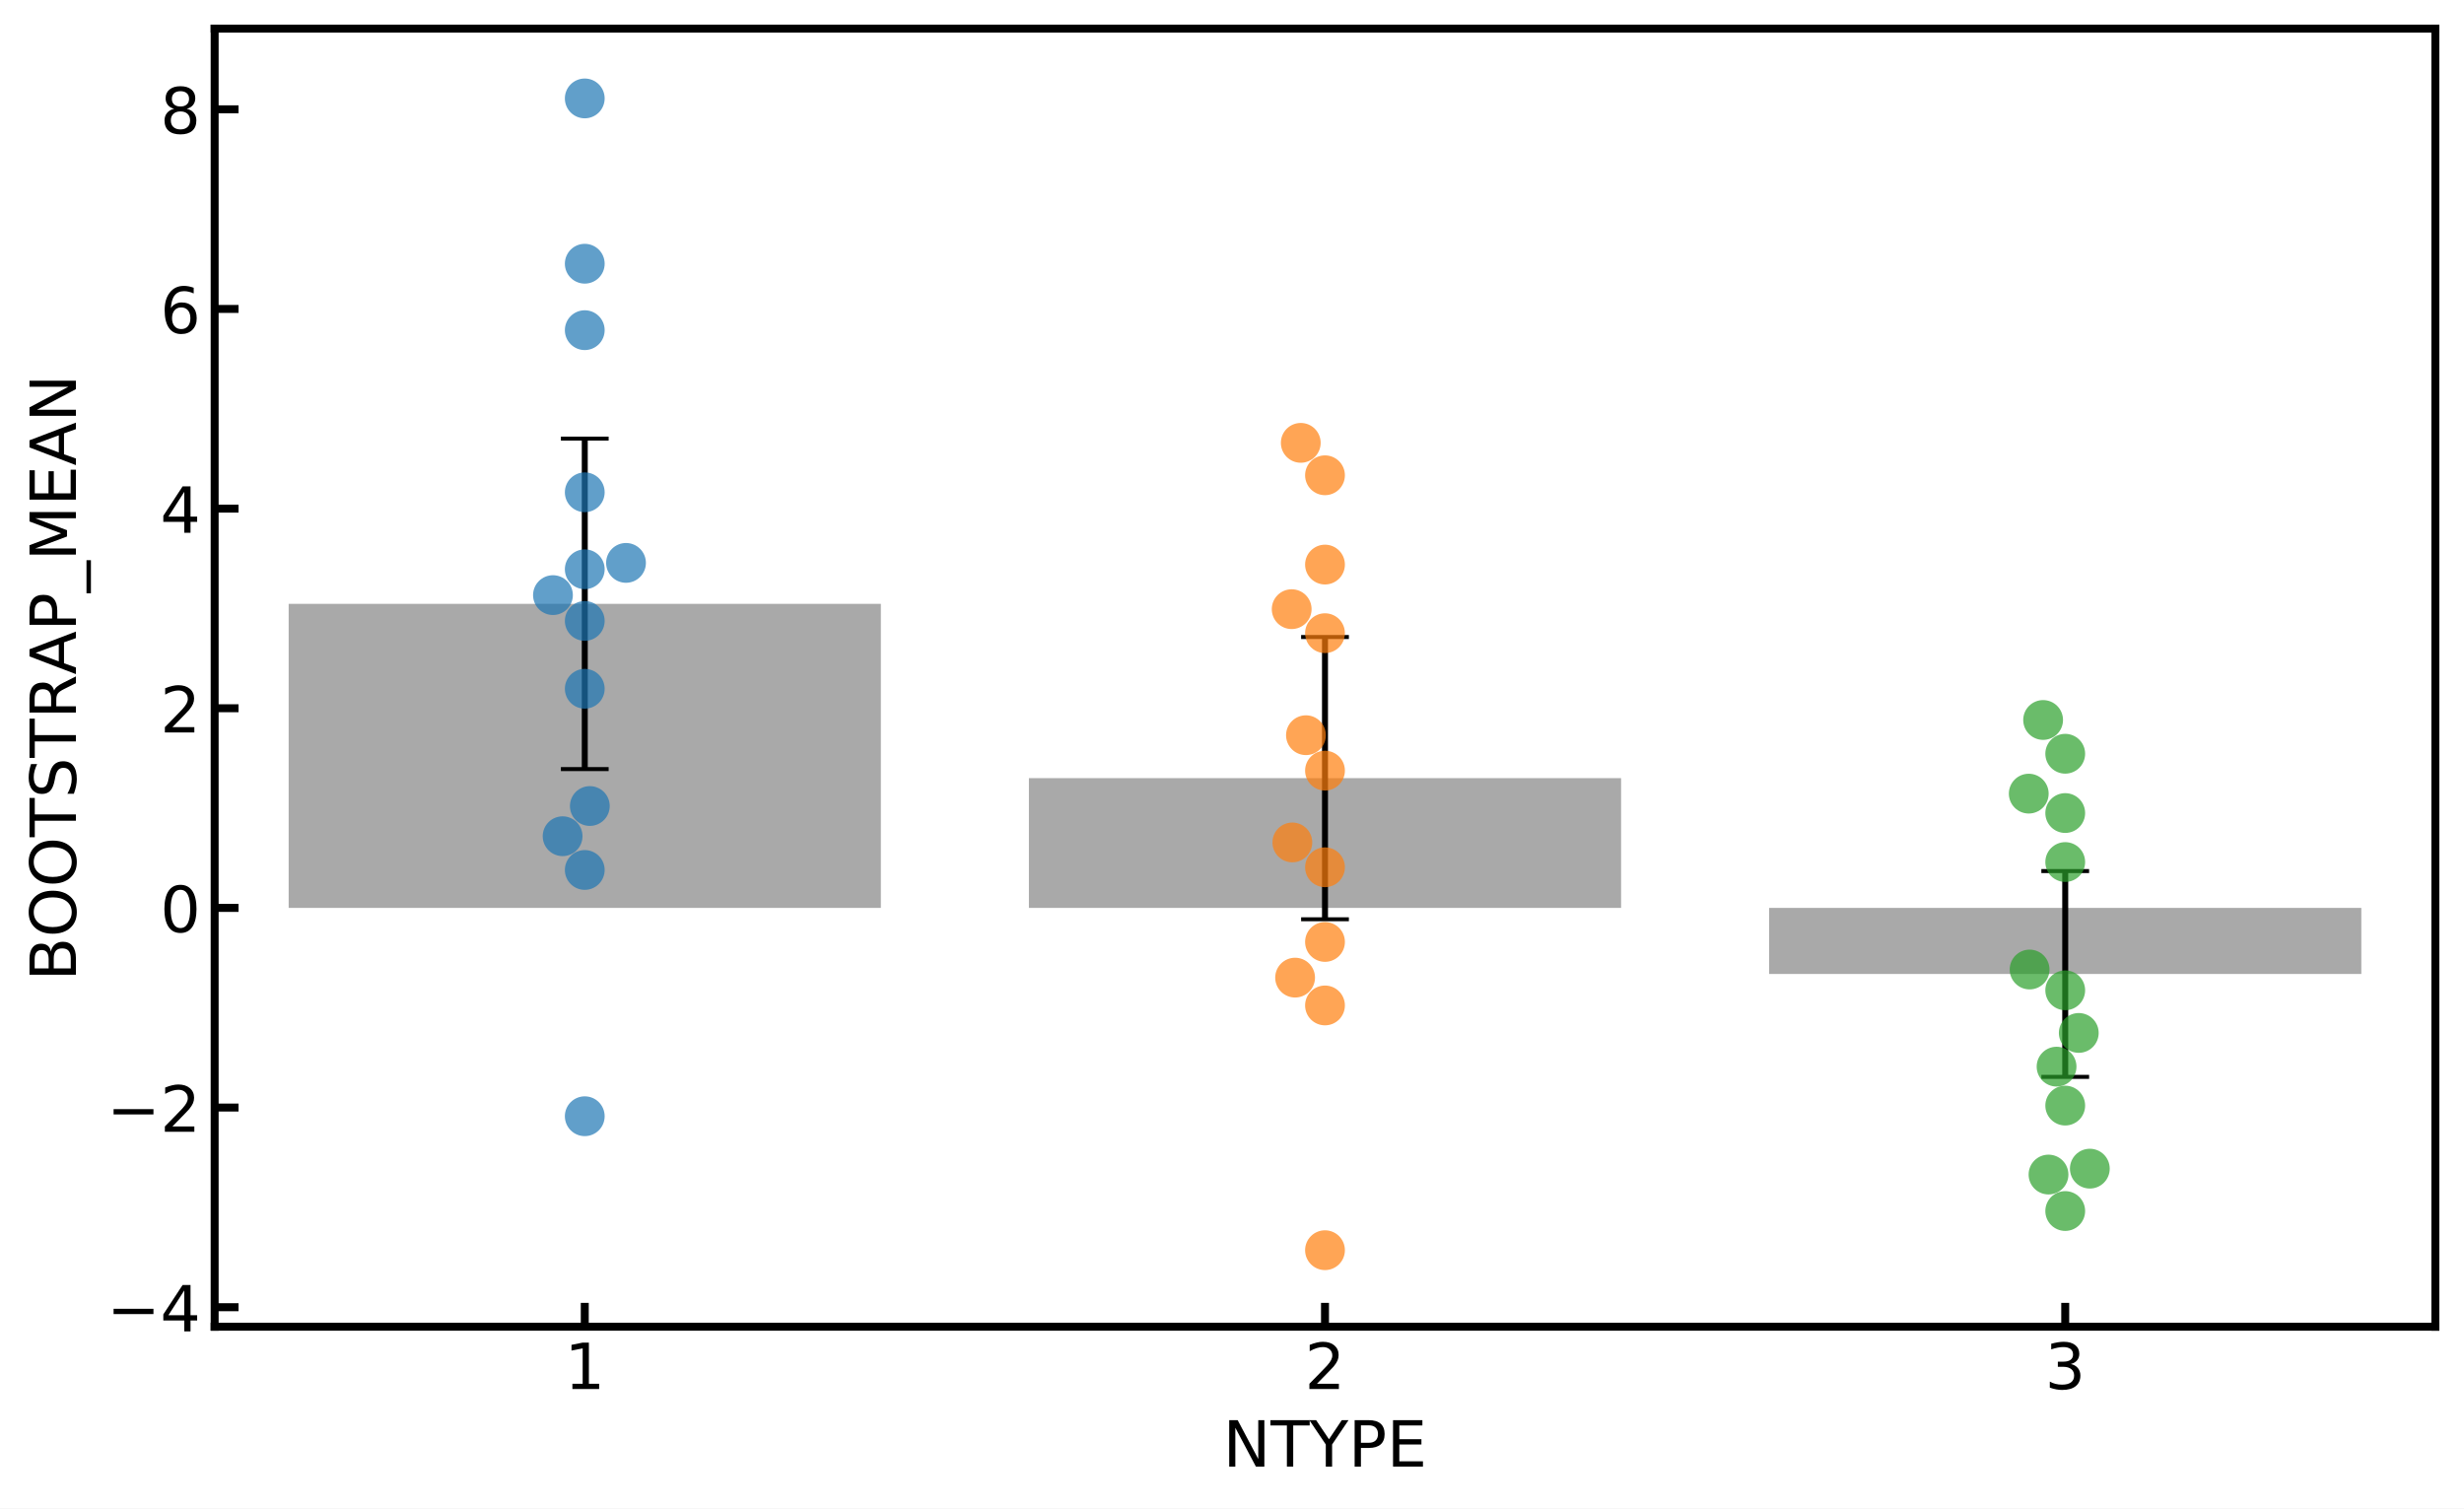
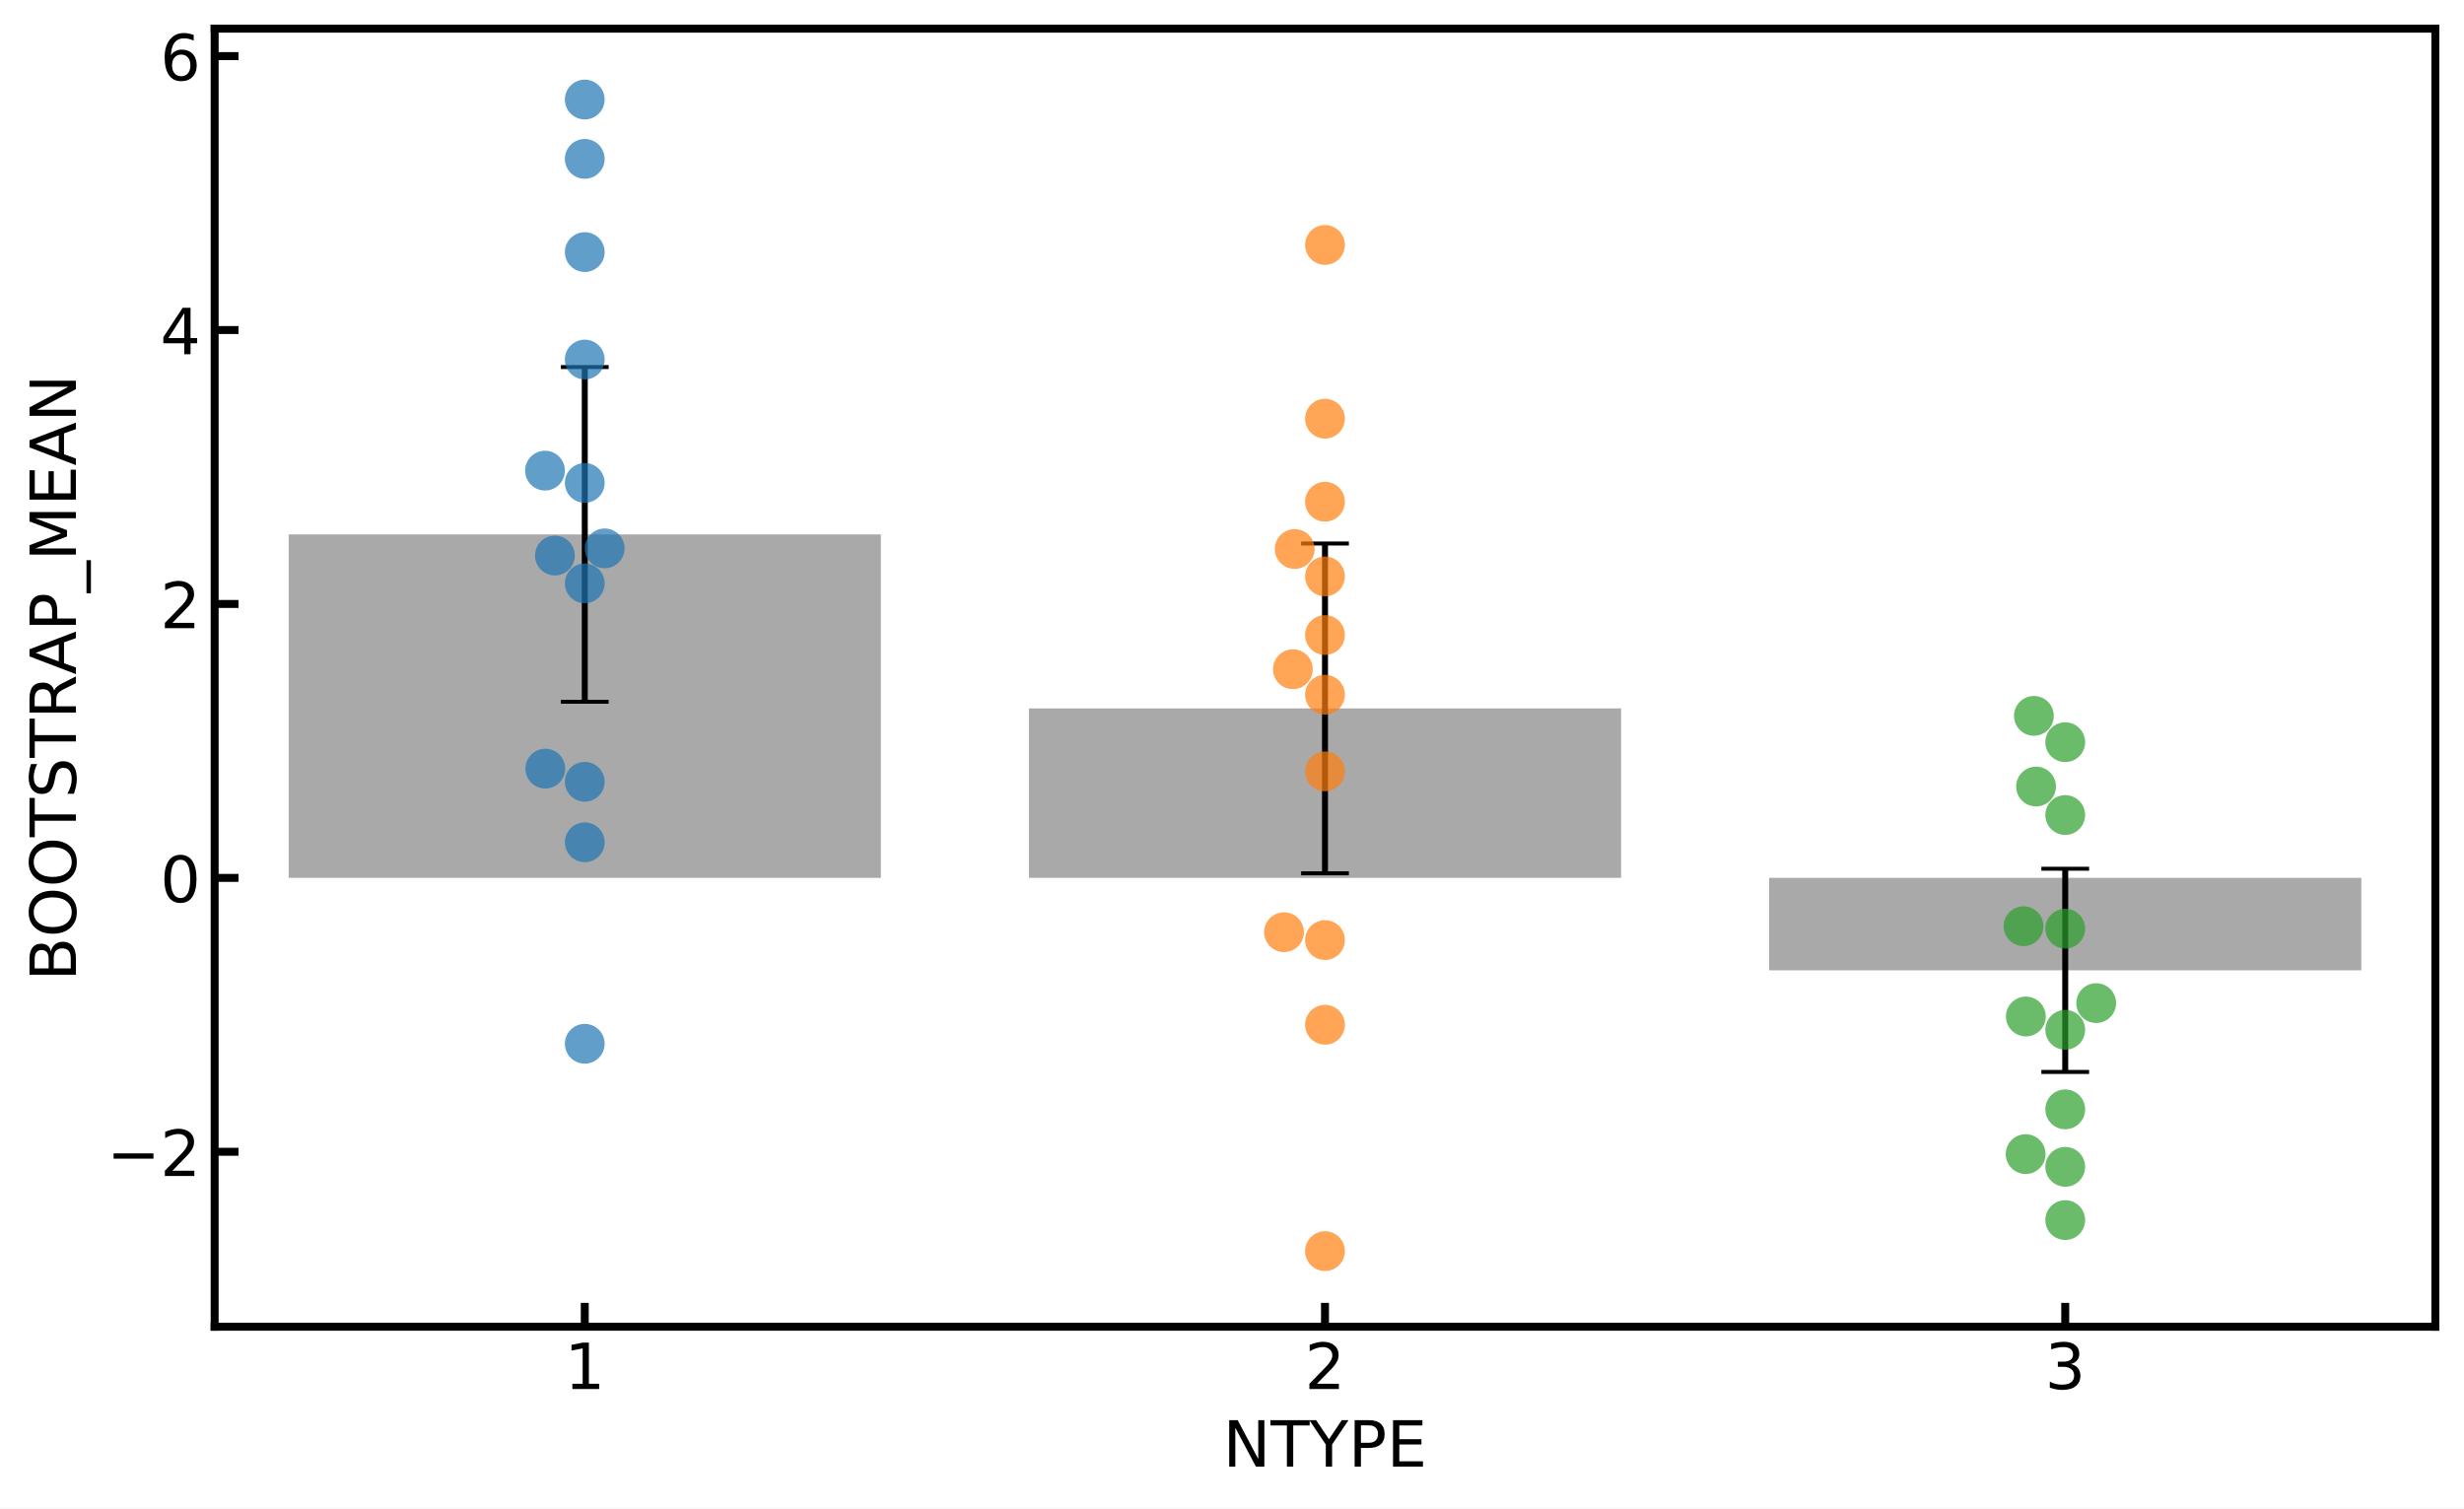
<svg xmlns="http://www.w3.org/2000/svg" xmlns:xlink="http://www.w3.org/1999/xlink" height="379.03pt" version="1.1" viewBox="0 0 619.135 379.03" width="619.135pt">
  <defs>
    <style type="text/css">
*{stroke-linecap:butt;stroke-linejoin:round;}
  </style>
  </defs>
  <g id="figure_1">
    <g id="patch_1">
      <path d="M 0 379.03  L 619.135 379.03  L 619.135 0  L 0 0  z " style="fill:#ffffff;" />
    </g>
    <g id="axes_1">
      <g id="patch_2">
        <path d="M 53.935 333.36  L 611.935 333.36  L 611.935 7.2  L 53.935 7.2  z " style="fill:#ffffff;" />
      </g>
      <g id="patch_3">
-         <path clip-path="url(#p60f2bfa978)" d="M 72.535 228.123  L 221.335 228.123  L 221.335 151.725  L 72.535 151.725  z " style="fill:#a9a9a9;" />
+         <path clip-path="url(#p470d7bf992)" d="M 72.535 220.579  L 221.335 220.579  L 221.335 134.28  L 72.535 134.28  z " style="fill:#a9a9a9;" />
      </g>
      <g id="patch_4">
-         <path clip-path="url(#p60f2bfa978)" d="M 258.535 228.123  L 407.335 228.123  L 407.335 195.519  L 258.535 195.519  z " style="fill:#a9a9a9;" />
+         <path clip-path="url(#p470d7bf992)" d="M 258.535 220.579  L 407.335 220.579  L 407.335 177.997  L 258.535 177.997  z " style="fill:#a9a9a9;" />
      </g>
      <g id="patch_5">
-         <path clip-path="url(#p60f2bfa978)" d="M 444.535 228.123  L 593.335 228.123  L 593.335 244.726  L 444.535 244.726  z " style="fill:#a9a9a9;" />
+         <path clip-path="url(#p470d7bf992)" d="M 444.535 220.579  L 593.335 220.579  L 593.335 243.809  L 444.535 243.809  z " style="fill:#a9a9a9;" />
      </g>
      <g id="matplotlib.axis_1">
        <g id="xtick_1">
          <g id="line2d_1">
            <defs>
-               <path d="M 0 0  L 0 -6  " id="ma9c232ce2f" style="stroke:#000000;stroke-width:2;" />
-             </defs>
-             <g>
-               <use style="stroke:#000000;stroke-width:2;" x="146.935" xlink:href="#ma9c232ce2f" y="333.36" />
+               <path d="M 0 0  L 0 -6  " id="m9a22f05660" style="stroke:#000000;stroke-width:2;" />
+             </defs>
+             <g>
+               <use style="stroke:#000000;stroke-width:2;" x="146.935" xlink:href="#m9a22f05660" y="333.36" />
            </g>
          </g>
          <g id="text_1">
            <defs>
              <path d="M 12.406 8.297  L 28.516 8.297  L 28.516 63.922  L 10.984 60.406  L 10.984 69.391  L 28.422 72.906  L 38.281 72.906  L 38.281 8.297  L 54.391 8.297  L 54.391 0  L 12.406 0  z " id="DejaVuSans-49" />
            </defs>
            <g transform="translate(141.845 349.0175)scale(0.16 -0.16)">
              <use xlink:href="#DejaVuSans-49" />
            </g>
          </g>
        </g>
        <g id="xtick_2">
          <g id="line2d_2">
            <g>
-               <use style="stroke:#000000;stroke-width:2;" x="332.935" xlink:href="#ma9c232ce2f" y="333.36" />
+               <use style="stroke:#000000;stroke-width:2;" x="332.935" xlink:href="#m9a22f05660" y="333.36" />
            </g>
          </g>
          <g id="text_2">
            <defs>
              <path d="M 19.188 8.297  L 53.609 8.297  L 53.609 0  L 7.328 0  L 7.328 8.297  Q 12.938 14.109 22.625 23.891  Q 32.328 33.688 34.812 36.531  Q 39.547 41.844 41.422 45.531  Q 43.312 49.219 43.312 52.781  Q 43.312 58.594 39.234 62.25  Q 35.156 65.922 28.609 65.922  Q 23.969 65.922 18.812 64.312  Q 13.672 62.703 7.812 59.422  L 7.812 69.391  Q 13.766 71.781 18.938 73  Q 24.125 74.219 28.422 74.219  Q 39.75 74.219 46.484 68.547  Q 53.219 62.891 53.219 53.422  Q 53.219 48.922 51.531 44.891  Q 49.859 40.875 45.406 35.406  Q 44.188 33.984 37.641 27.219  Q 31.109 20.453 19.188 8.297  z " id="DejaVuSans-50" />
            </defs>
            <g transform="translate(327.845 349.0175)scale(0.16 -0.16)">
              <use xlink:href="#DejaVuSans-50" />
            </g>
          </g>
        </g>
        <g id="xtick_3">
          <g id="line2d_3">
            <g>
-               <use style="stroke:#000000;stroke-width:2;" x="518.935" xlink:href="#ma9c232ce2f" y="333.36" />
+               <use style="stroke:#000000;stroke-width:2;" x="518.935" xlink:href="#m9a22f05660" y="333.36" />
            </g>
          </g>
          <g id="text_3">
            <defs>
              <path d="M 40.578 39.312  Q 47.656 37.797 51.625 33  Q 55.609 28.219 55.609 21.188  Q 55.609 10.406 48.188 4.484  Q 40.766 -1.422 27.094 -1.422  Q 22.516 -1.422 17.656 -0.516  Q 12.797 0.391 7.625 2.203  L 7.625 11.719  Q 11.719 9.328 16.594 8.109  Q 21.484 6.891 26.812 6.891  Q 36.078 6.891 40.938 10.547  Q 45.797 14.203 45.797 21.188  Q 45.797 27.641 41.281 31.266  Q 36.766 34.906 28.719 34.906  L 20.219 34.906  L 20.219 43.016  L 29.109 43.016  Q 36.375 43.016 40.234 45.922  Q 44.094 48.828 44.094 54.297  Q 44.094 59.906 40.109 62.906  Q 36.141 65.922 28.719 65.922  Q 24.656 65.922 20.016 65.031  Q 15.375 64.156 9.812 62.312  L 9.812 71.094  Q 15.438 72.656 20.344 73.438  Q 25.25 74.219 29.594 74.219  Q 40.828 74.219 47.359 69.109  Q 53.906 64.016 53.906 55.328  Q 53.906 49.266 50.438 45.094  Q 46.969 40.922 40.578 39.312  z " id="DejaVuSans-51" />
            </defs>
            <g transform="translate(513.845 349.0175)scale(0.16 -0.16)">
              <use xlink:href="#DejaVuSans-51" />
            </g>
          </g>
        </g>
        <g id="text_4">
          <defs>
            <path d="M 9.812 72.906  L 23.094 72.906  L 55.422 11.922  L 55.422 72.906  L 64.984 72.906  L 64.984 0  L 51.703 0  L 19.391 60.984  L 19.391 0  L 9.812 0  z " id="DejaVuSans-78" />
            <path d="M -0.297 72.906  L 61.375 72.906  L 61.375 64.594  L 35.5 64.594  L 35.5 0  L 25.594 0  L 25.594 64.594  L -0.297 64.594  z " id="DejaVuSans-84" />
            <path d="M -0.203 72.906  L 10.406 72.906  L 30.609 42.922  L 50.688 72.906  L 61.281 72.906  L 35.5 34.719  L 35.5 0  L 25.594 0  L 25.594 34.719  z " id="DejaVuSans-89" />
            <path d="M 19.672 64.797  L 19.672 37.406  L 32.078 37.406  Q 38.969 37.406 42.719 40.969  Q 46.484 44.531 46.484 51.125  Q 46.484 57.672 42.719 61.234  Q 38.969 64.797 32.078 64.797  z M 9.812 72.906  L 32.078 72.906  Q 44.344 72.906 50.609 67.359  Q 56.891 61.812 56.891 51.125  Q 56.891 40.328 50.609 34.812  Q 44.344 29.297 32.078 29.297  L 19.672 29.297  L 19.672 0  L 9.812 0  z " id="DejaVuSans-80" />
            <path d="M 9.812 72.906  L 55.906 72.906  L 55.906 64.594  L 19.672 64.594  L 19.672 43.016  L 54.391 43.016  L 54.391 34.719  L 19.672 34.719  L 19.672 8.297  L 56.781 8.297  L 56.781 0  L 9.812 0  z " id="DejaVuSans-69" />
          </defs>
          <g transform="translate(307.2987 368.5025)scale(0.16 -0.16)">
            <use xlink:href="#DejaVuSans-78" />
            <use x="74.805" xlink:href="#DejaVuSans-84" />
            <use x="135.889" xlink:href="#DejaVuSans-89" />
            <use x="196.973" xlink:href="#DejaVuSans-80" />
            <use x="257.275" xlink:href="#DejaVuSans-69" />
          </g>
        </g>
      </g>
      <g id="matplotlib.axis_2">
        <g id="ytick_1">
          <g id="line2d_4">
            <defs>
-               <path d="M 0 0  L 6 0  " id="m483d9483ab" style="stroke:#000000;stroke-width:2;" />
-             </defs>
-             <g>
-               <use style="stroke:#000000;stroke-width:2;" x="53.935" xlink:href="#m483d9483ab" y="328.454" />
+               <path d="M 0 0  L 6 0  " id="m13ac4e806c" style="stroke:#000000;stroke-width:2;" />
+             </defs>
+             <g>
+               <use style="stroke:#000000;stroke-width:2;" x="53.935" xlink:href="#m13ac4e806c" y="289.405" />
            </g>
          </g>
          <g id="text_5">
            <defs>
              <path d="M 10.594 35.5  L 73.188 35.5  L 73.188 27.203  L 10.594 27.203  z " id="DejaVuSans-8722" />
-               <path d="M 37.797 64.312  L 12.891 25.391  L 37.797 25.391  z M 35.203 72.906  L 47.609 72.906  L 47.609 25.391  L 58.016 25.391  L 58.016 17.188  L 47.609 17.188  L 47.609 0  L 37.797 0  L 37.797 17.188  L 4.891 17.188  L 4.891 26.703  z " id="DejaVuSans-52" />
-             </defs>
-             <g transform="translate(26.8475 334.533)scale(0.16 -0.16)">
+             </defs>
+             <g transform="translate(26.8475 295.4839)scale(0.16 -0.16)">
              <use xlink:href="#DejaVuSans-8722" />
-               <use x="83.789" xlink:href="#DejaVuSans-52" />
+               <use x="83.789" xlink:href="#DejaVuSans-50" />
            </g>
          </g>
        </g>
        <g id="ytick_2">
          <g id="line2d_5">
            <g>
-               <use style="stroke:#000000;stroke-width:2;" x="53.935" xlink:href="#m483d9483ab" y="278.289" />
+               <use style="stroke:#000000;stroke-width:2;" x="53.935" xlink:href="#m13ac4e806c" y="220.579" />
            </g>
          </g>
          <g id="text_6">
-             <g transform="translate(26.8475 284.3675)scale(0.16 -0.16)">
-               <use xlink:href="#DejaVuSans-8722" />
-               <use x="83.789" xlink:href="#DejaVuSans-50" />
+             <defs>
+               <path d="M 31.781 66.406  Q 24.172 66.406 20.328 58.906  Q 16.5 51.422 16.5 36.375  Q 16.5 21.391 20.328 13.891  Q 24.172 6.391 31.781 6.391  Q 39.453 6.391 43.281 13.891  Q 47.125 21.391 47.125 36.375  Q 47.125 51.422 43.281 58.906  Q 39.453 66.406 31.781 66.406  z M 31.781 74.219  Q 44.047 74.219 50.516 64.516  Q 56.984 54.828 56.984 36.375  Q 56.984 17.969 50.516 8.266  Q 44.047 -1.422 31.781 -1.422  Q 19.531 -1.422 13.062 8.266  Q 6.594 17.969 6.594 36.375  Q 6.594 54.828 13.062 64.516  Q 19.531 74.219 31.781 74.219  z " id="DejaVuSans-48" />
+             </defs>
+             <g transform="translate(40.255 226.6575)scale(0.16 -0.16)">
+               <use xlink:href="#DejaVuSans-48" />
            </g>
          </g>
        </g>
        <g id="ytick_3">
          <g id="line2d_6">
            <g>
-               <use style="stroke:#000000;stroke-width:2;" x="53.935" xlink:href="#m483d9483ab" y="228.123" />
+               <use style="stroke:#000000;stroke-width:2;" x="53.935" xlink:href="#m13ac4e806c" y="151.752" />
            </g>
          </g>
          <g id="text_7">
-             <defs>
-               <path d="M 31.781 66.406  Q 24.172 66.406 20.328 58.906  Q 16.5 51.422 16.5 36.375  Q 16.5 21.391 20.328 13.891  Q 24.172 6.391 31.781 6.391  Q 39.453 6.391 43.281 13.891  Q 47.125 21.391 47.125 36.375  Q 47.125 51.422 43.281 58.906  Q 39.453 66.406 31.781 66.406  z M 31.781 74.219  Q 44.047 74.219 50.516 64.516  Q 56.984 54.828 56.984 36.375  Q 56.984 17.969 50.516 8.266  Q 44.047 -1.422 31.781 -1.422  Q 19.531 -1.422 13.062 8.266  Q 6.594 17.969 6.594 36.375  Q 6.594 54.828 13.062 64.516  Q 19.531 74.219 31.781 74.219  z " id="DejaVuSans-48" />
-             </defs>
-             <g transform="translate(40.255 234.2021)scale(0.16 -0.16)">
-               <use xlink:href="#DejaVuSans-48" />
+             <g transform="translate(40.255 157.831)scale(0.16 -0.16)">
+               <use xlink:href="#DejaVuSans-50" />
            </g>
          </g>
        </g>
        <g id="ytick_4">
          <g id="line2d_7">
            <g>
-               <use style="stroke:#000000;stroke-width:2;" x="53.935" xlink:href="#m483d9483ab" y="177.958" />
+               <use style="stroke:#000000;stroke-width:2;" x="53.935" xlink:href="#m13ac4e806c" y="82.926" />
            </g>
          </g>
          <g id="text_8">
-             <g transform="translate(40.255 184.0367)scale(0.16 -0.16)">
-               <use xlink:href="#DejaVuSans-50" />
+             <defs>
+               <path d="M 37.797 64.312  L 12.891 25.391  L 37.797 25.391  z M 35.203 72.906  L 47.609 72.906  L 47.609 25.391  L 58.016 25.391  L 58.016 17.188  L 47.609 17.188  L 47.609 0  L 37.797 0  L 37.797 17.188  L 4.891 17.188  L 4.891 26.703  z " id="DejaVuSans-52" />
+             </defs>
+             <g transform="translate(40.255 89.00459)scale(0.16 -0.16)">
+               <use xlink:href="#DejaVuSans-52" />
            </g>
          </g>
        </g>
        <g id="ytick_5">
          <g id="line2d_8">
            <g>
-               <use style="stroke:#000000;stroke-width:2;" x="53.935" xlink:href="#m483d9483ab" y="127.793" />
+               <use style="stroke:#000000;stroke-width:2;" x="53.935" xlink:href="#m13ac4e806c" y="14.099" />
            </g>
          </g>
          <g id="text_9">
-             <g transform="translate(40.255 133.8713)scale(0.16 -0.16)">
-               <use xlink:href="#DejaVuSans-52" />
-             </g>
-           </g>
-         </g>
-         <g id="ytick_6">
-           <g id="line2d_9">
-             <g>
-               <use style="stroke:#000000;stroke-width:2;" x="53.935" xlink:href="#m483d9483ab" y="77.627" />
-             </g>
-           </g>
-           <g id="text_10">
            <defs>
              <path d="M 33.016 40.375  Q 26.375 40.375 22.484 35.828  Q 18.609 31.297 18.609 23.391  Q 18.609 15.531 22.484 10.953  Q 26.375 6.391 33.016 6.391  Q 39.656 6.391 43.531 10.953  Q 47.406 15.531 47.406 23.391  Q 47.406 31.297 43.531 35.828  Q 39.656 40.375 33.016 40.375  z M 52.594 71.297  L 52.594 62.312  Q 48.875 64.062 45.094 64.984  Q 41.312 65.922 37.594 65.922  Q 27.828 65.922 22.672 59.328  Q 17.531 52.734 16.797 39.406  Q 19.672 43.656 24.016 45.922  Q 28.375 48.188 33.594 48.188  Q 44.578 48.188 50.953 41.516  Q 57.328 34.859 57.328 23.391  Q 57.328 12.156 50.688 5.359  Q 44.047 -1.422 33.016 -1.422  Q 20.359 -1.422 13.672 8.266  Q 6.984 17.969 6.984 36.375  Q 6.984 53.656 15.188 63.938  Q 23.391 74.219 37.203 74.219  Q 40.922 74.219 44.703 73.484  Q 48.484 72.75 52.594 71.297  z " id="DejaVuSans-54" />
            </defs>
-             <g transform="translate(40.255 83.70582)scale(0.16 -0.16)">
+             <g transform="translate(40.255 20.17815)scale(0.16 -0.16)">
              <use xlink:href="#DejaVuSans-54" />
            </g>
          </g>
        </g>
-         <g id="ytick_7">
-           <g id="line2d_10">
-             <g>
-               <use style="stroke:#000000;stroke-width:2;" x="53.935" xlink:href="#m483d9483ab" y="27.462" />
-             </g>
-           </g>
-           <g id="text_11">
-             <defs>
-               <path d="M 31.781 34.625  Q 24.75 34.625 20.719 30.859  Q 16.703 27.094 16.703 20.516  Q 16.703 13.922 20.719 10.156  Q 24.75 6.391 31.781 6.391  Q 38.812 6.391 42.859 10.172  Q 46.922 13.969 46.922 20.516  Q 46.922 27.094 42.891 30.859  Q 38.875 34.625 31.781 34.625  z M 21.922 38.812  Q 15.578 40.375 12.031 44.719  Q 8.5 49.078 8.5 55.328  Q 8.5 64.062 14.719 69.141  Q 20.953 74.219 31.781 74.219  Q 42.672 74.219 48.875 69.141  Q 55.078 64.062 55.078 55.328  Q 55.078 49.078 51.531 44.719  Q 48 40.375 41.703 38.812  Q 48.828 37.156 52.797 32.312  Q 56.781 27.484 56.781 20.516  Q 56.781 9.906 50.312 4.234  Q 43.844 -1.422 31.781 -1.422  Q 19.734 -1.422 13.25 4.234  Q 6.781 9.906 6.781 20.516  Q 6.781 27.484 10.781 32.312  Q 14.797 37.156 21.922 38.812  z M 18.312 54.391  Q 18.312 48.734 21.844 45.562  Q 25.391 42.391 31.781 42.391  Q 38.141 42.391 41.719 45.562  Q 45.312 48.734 45.312 54.391  Q 45.312 60.062 41.719 63.234  Q 38.141 66.406 31.781 66.406  Q 25.391 66.406 21.844 63.234  Q 18.312 60.062 18.312 54.391  z " id="DejaVuSans-56" />
-             </defs>
-             <g transform="translate(40.255 33.54039)scale(0.16 -0.16)">
-               <use xlink:href="#DejaVuSans-56" />
-             </g>
-           </g>
-         </g>
-         <g id="text_12">
+         <g id="text_10">
          <defs>
            <path d="M 19.672 34.812  L 19.672 8.109  L 35.5 8.109  Q 43.453 8.109 47.281 11.406  Q 51.125 14.703 51.125 21.484  Q 51.125 28.328 47.281 31.562  Q 43.453 34.812 35.5 34.812  z M 19.672 64.797  L 19.672 42.828  L 34.281 42.828  Q 41.5 42.828 45.031 45.531  Q 48.578 48.25 48.578 53.812  Q 48.578 59.328 45.031 62.062  Q 41.5 64.797 34.281 64.797  z M 9.812 72.906  L 35.016 72.906  Q 46.297 72.906 52.391 68.219  Q 58.5 63.531 58.5 54.891  Q 58.5 48.188 55.375 44.234  Q 52.25 40.281 46.188 39.312  Q 53.469 37.75 57.5 32.781  Q 61.531 27.828 61.531 20.406  Q 61.531 10.641 54.891 5.312  Q 48.25 0 35.984 0  L 9.812 0  z " id="DejaVuSans-66" />
            <path d="M 39.406 66.219  Q 28.656 66.219 22.328 58.203  Q 16.016 50.203 16.016 36.375  Q 16.016 22.609 22.328 14.594  Q 28.656 6.594 39.406 6.594  Q 50.141 6.594 56.422 14.594  Q 62.703 22.609 62.703 36.375  Q 62.703 50.203 56.422 58.203  Q 50.141 66.219 39.406 66.219  z M 39.406 74.219  Q 54.734 74.219 63.906 63.938  Q 73.094 53.656 73.094 36.375  Q 73.094 19.141 63.906 8.859  Q 54.734 -1.422 39.406 -1.422  Q 24.031 -1.422 14.812 8.828  Q 5.609 19.094 5.609 36.375  Q 5.609 53.656 14.812 63.938  Q 24.031 74.219 39.406 74.219  z " id="DejaVuSans-79" />
            <path d="M 53.516 70.516  L 53.516 60.891  Q 47.906 63.578 42.922 64.891  Q 37.938 66.219 33.297 66.219  Q 25.25 66.219 20.875 63.094  Q 16.5 59.969 16.5 54.203  Q 16.5 49.359 19.406 46.891  Q 22.312 44.438 30.422 42.922  L 36.375 41.703  Q 47.406 39.594 52.656 34.297  Q 57.906 29 57.906 20.125  Q 57.906 9.516 50.797 4.047  Q 43.703 -1.422 29.984 -1.422  Q 24.812 -1.422 18.969 -0.25  Q 13.141 0.922 6.891 3.219  L 6.891 13.375  Q 12.891 10.016 18.656 8.297  Q 24.422 6.594 29.984 6.594  Q 38.422 6.594 43.016 9.906  Q 47.609 13.234 47.609 19.391  Q 47.609 24.75 44.312 27.781  Q 41.016 30.812 33.5 32.328  L 27.484 33.5  Q 16.453 35.688 11.516 40.375  Q 6.594 45.062 6.594 53.422  Q 6.594 63.094 13.406 68.656  Q 20.219 74.219 32.172 74.219  Q 37.312 74.219 42.625 73.281  Q 47.953 72.359 53.516 70.516  z " id="DejaVuSans-83" />
            <path d="M 44.391 34.188  Q 47.562 33.109 50.562 29.594  Q 53.562 26.078 56.594 19.922  L 66.609 0  L 56 0  L 46.688 18.703  Q 43.062 26.031 39.672 28.422  Q 36.281 30.812 30.422 30.812  L 19.672 30.812  L 19.672 0  L 9.812 0  L 9.812 72.906  L 32.078 72.906  Q 44.578 72.906 50.734 67.672  Q 56.891 62.453 56.891 51.906  Q 56.891 45.016 53.688 40.469  Q 50.484 35.938 44.391 34.188  z M 19.672 64.797  L 19.672 38.922  L 32.078 38.922  Q 39.203 38.922 42.844 42.219  Q 46.484 45.516 46.484 51.906  Q 46.484 58.297 42.844 61.547  Q 39.203 64.797 32.078 64.797  z " id="DejaVuSans-82" />
            <path d="M 34.188 63.188  L 20.797 26.906  L 47.609 26.906  z M 28.609 72.906  L 39.797 72.906  L 67.578 0  L 57.328 0  L 50.688 18.703  L 17.828 18.703  L 11.188 0  L 0.781 0  z " id="DejaVuSans-65" />
            <path d="M 50.984 -16.609  L 50.984 -23.578  L -0.984 -23.578  L -0.984 -16.609  z " id="DejaVuSans-95" />
            <path d="M 9.812 72.906  L 24.516 72.906  L 43.109 23.297  L 61.812 72.906  L 76.516 72.906  L 76.516 0  L 66.891 0  L 66.891 64.016  L 48.094 14.016  L 38.188 14.016  L 19.391 64.016  L 19.391 0  L 9.812 0  z " id="DejaVuSans-77" />
          </defs>
          <g transform="translate(19.075 246.4787)rotate(-90)scale(0.16 -0.16)">
            <use xlink:href="#DejaVuSans-66" />
            <use x="68.588" xlink:href="#DejaVuSans-79" />
            <use x="147.299" xlink:href="#DejaVuSans-79" />
            <use x="226.01" xlink:href="#DejaVuSans-84" />
            <use x="287.094" xlink:href="#DejaVuSans-83" />
            <use x="350.57" xlink:href="#DejaVuSans-84" />
            <use x="411.654" xlink:href="#DejaVuSans-82" />
            <use x="481.074" xlink:href="#DejaVuSans-65" />
            <use x="549.482" xlink:href="#DejaVuSans-80" />
            <use x="609.785" xlink:href="#DejaVuSans-95" />
            <use x="659.785" xlink:href="#DejaVuSans-77" />
            <use x="746.064" xlink:href="#DejaVuSans-69" />
            <use x="809.248" xlink:href="#DejaVuSans-65" />
            <use x="877.656" xlink:href="#DejaVuSans-78" />
          </g>
        </g>
      </g>
      <g id="LineCollection_1">
-         <path clip-path="url(#p60f2bfa978)" d="M 146.935 193.242  L 146.935 110.208  " style="fill:none;stroke:#000000;stroke-width:1.5;" />
-         <path clip-path="url(#p60f2bfa978)" d="M 332.935 230.977  L 332.935 160.061  " style="fill:none;stroke:#000000;stroke-width:1.5;" />
-         <path clip-path="url(#p60f2bfa978)" d="M 518.935 270.581  L 518.935 218.87  " style="fill:none;stroke:#000000;stroke-width:1.5;" />
-       </g>
-       <g id="line2d_11">
+         <path clip-path="url(#p470d7bf992)" d="M 146.935 176.332  L 146.935 92.227  " style="fill:none;stroke:#000000;stroke-width:1.5;" />
+         <path clip-path="url(#p470d7bf992)" d="M 332.935 219.434  L 332.935 136.56  " style="fill:none;stroke:#000000;stroke-width:1.5;" />
+         <path clip-path="url(#p470d7bf992)" d="M 518.935 269.338  L 518.935 218.281  " style="fill:none;stroke:#000000;stroke-width:1.5;" />
+       </g>
+       <g id="line2d_9">
        <defs>
-           <path d="M 6 0  L -6 -0  " id="me7c2aee8f4" style="stroke:#000000;" />
+           <path d="M 6 0  L -6 -0  " id="me82e63419b" style="stroke:#000000;" />
        </defs>
-         <g clip-path="url(#p60f2bfa978)">
-           <use style="stroke:#000000;" x="146.935" xlink:href="#me7c2aee8f4" y="193.242" />
-           <use style="stroke:#000000;" x="332.935" xlink:href="#me7c2aee8f4" y="230.977" />
-           <use style="stroke:#000000;" x="518.935" xlink:href="#me7c2aee8f4" y="270.581" />
-         </g>
-       </g>
-       <g id="line2d_12">
-         <g clip-path="url(#p60f2bfa978)">
-           <use style="stroke:#000000;" x="146.935" xlink:href="#me7c2aee8f4" y="110.208" />
-           <use style="stroke:#000000;" x="332.935" xlink:href="#me7c2aee8f4" y="160.061" />
-           <use style="stroke:#000000;" x="518.935" xlink:href="#me7c2aee8f4" y="218.87" />
+         <g clip-path="url(#p470d7bf992)">
+           <use style="stroke:#000000;" x="146.935" xlink:href="#me82e63419b" y="176.332" />
+           <use style="stroke:#000000;" x="332.935" xlink:href="#me82e63419b" y="219.434" />
+           <use style="stroke:#000000;" x="518.935" xlink:href="#me82e63419b" y="269.338" />
+         </g>
+       </g>
+       <g id="line2d_10">
+         <g clip-path="url(#p470d7bf992)">
+           <use style="stroke:#000000;" x="146.935" xlink:href="#me82e63419b" y="92.227" />
+           <use style="stroke:#000000;" x="332.935" xlink:href="#me82e63419b" y="136.56" />
+           <use style="stroke:#000000;" x="518.935" xlink:href="#me82e63419b" y="218.281" />
        </g>
      </g>
      <g id="patch_6">
        <path d="M 53.935 333.36  L 53.935 7.2  " style="fill:none;stroke:#000000;stroke-linecap:square;stroke-linejoin:miter;stroke-width:2;" />
      </g>
      <g id="patch_7">
        <path d="M 611.935 333.36  L 611.935 7.2  " style="fill:none;stroke:#000000;stroke-linecap:square;stroke-linejoin:miter;stroke-width:2;" />
      </g>
      <g id="patch_8">
        <path d="M 53.935 333.36  L 611.935 333.36  " style="fill:none;stroke:#000000;stroke-linecap:square;stroke-linejoin:miter;stroke-width:2;" />
      </g>
      <g id="patch_9">
        <path d="M 53.935 7.2  L 611.935 7.2  " style="fill:none;stroke:#000000;stroke-linecap:square;stroke-linejoin:miter;stroke-width:2;" />
      </g>
      <g id="PathCollection_1">
        <defs>
-           <path d="M 0 5  C 1.326 5 2.598 4.473 3.536 3.536  C 4.473 2.598 5 1.326 5 0  C 5 -1.326 4.473 -2.598 3.536 -3.536  C 2.598 -4.473 1.326 -5 0 -5  C -1.326 -5 -2.598 -4.473 -3.536 -3.536  C -4.473 -2.598 -5 -1.326 -5 0  C -5 1.326 -4.473 2.598 -3.536 3.536  C -2.598 4.473 -1.326 5 0 5  z " id="C0_0_0423f5c699" />
+           <path d="M 0 5  C 1.326 5 2.598 4.473 3.536 3.536  C 4.473 2.598 5 1.326 5 0  C 5 -1.326 4.473 -2.598 3.536 -3.536  C 2.598 -4.473 1.326 -5 0 -5  C -1.326 -5 -2.598 -4.473 -3.536 -3.536  C -4.473 -2.598 -5 -1.326 -5 0  C -5 1.326 -4.473 2.598 -3.536 3.536  C -2.598 4.473 -1.326 5 0 5  z " id="C0_0_e0e0a47466" />
        </defs>
-         <g clip-path="url(#p60f2bfa978)">
-           <use style="fill:#1f77b4;fill-opacity:0.7;" x="146.935" xlink:href="#C0_0_0423f5c699" y="280.471" />
-         </g>
-         <g clip-path="url(#p60f2bfa978)">
-           <use style="fill:#1f77b4;fill-opacity:0.7;" x="146.935" xlink:href="#C0_0_0423f5c699" y="218.591" />
-         </g>
-         <g clip-path="url(#p60f2bfa978)">
-           <use style="fill:#1f77b4;fill-opacity:0.7;" x="141.368" xlink:href="#C0_0_0423f5c699" y="210.112" />
-         </g>
-         <g clip-path="url(#p60f2bfa978)">
-           <use style="fill:#1f77b4;fill-opacity:0.7;" x="148.208" xlink:href="#C0_0_0423f5c699" y="202.525" />
-         </g>
-         <g clip-path="url(#p60f2bfa978)">
-           <use style="fill:#1f77b4;fill-opacity:0.7;" x="146.935" xlink:href="#C0_0_0423f5c699" y="173.063" />
-         </g>
-         <g clip-path="url(#p60f2bfa978)">
-           <use style="fill:#1f77b4;fill-opacity:0.7;" x="146.935" xlink:href="#C0_0_0423f5c699" y="156.018" />
-         </g>
-         <g clip-path="url(#p60f2bfa978)">
-           <use style="fill:#1f77b4;fill-opacity:0.7;" x="138.944" xlink:href="#C0_0_0423f5c699" y="149.531" />
-         </g>
-         <g clip-path="url(#p60f2bfa978)">
-           <use style="fill:#1f77b4;fill-opacity:0.7;" x="146.935" xlink:href="#C0_0_0423f5c699" y="143.036" />
-         </g>
-         <g clip-path="url(#p60f2bfa978)">
-           <use style="fill:#1f77b4;fill-opacity:0.7;" x="157.299" xlink:href="#C0_0_0423f5c699" y="141.434" />
-         </g>
-         <g clip-path="url(#p60f2bfa978)">
-           <use style="fill:#1f77b4;fill-opacity:0.7;" x="146.935" xlink:href="#C0_0_0423f5c699" y="123.695" />
-         </g>
-         <g clip-path="url(#p60f2bfa978)">
-           <use style="fill:#1f77b4;fill-opacity:0.7;" x="146.935" xlink:href="#C0_0_0423f5c699" y="82.961" />
-         </g>
-         <g clip-path="url(#p60f2bfa978)">
-           <use style="fill:#1f77b4;fill-opacity:0.7;" x="146.935" xlink:href="#C0_0_0423f5c699" y="66.264" />
-         </g>
-         <g clip-path="url(#p60f2bfa978)">
-           <use style="fill:#1f77b4;fill-opacity:0.7;" x="146.935" xlink:href="#C0_0_0423f5c699" y="24.73" />
+         <g clip-path="url(#p470d7bf992)">
+           <use style="fill:#1f77b4;fill-opacity:0.7;" x="146.935" xlink:href="#C0_0_e0e0a47466" y="262.262" />
+         </g>
+         <g clip-path="url(#p470d7bf992)">
+           <use style="fill:#1f77b4;fill-opacity:0.7;" x="146.935" xlink:href="#C0_0_e0e0a47466" y="211.641" />
+         </g>
+         <g clip-path="url(#p470d7bf992)">
+           <use style="fill:#1f77b4;fill-opacity:0.7;" x="146.935" xlink:href="#C0_0_e0e0a47466" y="196.437" />
+         </g>
+         <g clip-path="url(#p470d7bf992)">
+           <use style="fill:#1f77b4;fill-opacity:0.7;" x="137.025" xlink:href="#C0_0_e0e0a47466" y="193.131" />
+         </g>
+         <g clip-path="url(#p470d7bf992)">
+           <use style="fill:#1f77b4;fill-opacity:0.7;" x="146.935" xlink:href="#C0_0_e0e0a47466" y="146.581" />
+         </g>
+         <g clip-path="url(#p470d7bf992)">
+           <use style="fill:#1f77b4;fill-opacity:0.7;" x="139.431" xlink:href="#C0_0_e0e0a47466" y="139.587" />
+         </g>
+         <g clip-path="url(#p470d7bf992)">
+           <use style="fill:#1f77b4;fill-opacity:0.7;" x="151.937" xlink:href="#C0_0_e0e0a47466" y="137.789" />
+         </g>
+         <g clip-path="url(#p470d7bf992)">
+           <use style="fill:#1f77b4;fill-opacity:0.7;" x="146.935" xlink:href="#C0_0_e0e0a47466" y="121.337" />
+         </g>
+         <g clip-path="url(#p470d7bf992)">
+           <use style="fill:#1f77b4;fill-opacity:0.7;" x="136.946" xlink:href="#C0_0_e0e0a47466" y="118.256" />
+         </g>
+         <g clip-path="url(#p470d7bf992)">
+           <use style="fill:#1f77b4;fill-opacity:0.7;" x="146.935" xlink:href="#C0_0_e0e0a47466" y="90.341" />
+         </g>
+         <g clip-path="url(#p470d7bf992)">
+           <use style="fill:#1f77b4;fill-opacity:0.7;" x="146.935" xlink:href="#C0_0_e0e0a47466" y="63.339" />
+         </g>
+         <g clip-path="url(#p470d7bf992)">
+           <use style="fill:#1f77b4;fill-opacity:0.7;" x="146.935" xlink:href="#C0_0_e0e0a47466" y="39.921" />
+         </g>
+         <g clip-path="url(#p470d7bf992)">
+           <use style="fill:#1f77b4;fill-opacity:0.7;" x="146.935" xlink:href="#C0_0_e0e0a47466" y="25.012" />
        </g>
      </g>
      <g id="PathCollection_2">
        <defs>
-           <path d="M 0 5  C 1.326 5 2.598 4.473 3.536 3.536  C 4.473 2.598 5 1.326 5 0  C 5 -1.326 4.473 -2.598 3.536 -3.536  C 2.598 -4.473 1.326 -5 0 -5  C -1.326 -5 -2.598 -4.473 -3.536 -3.536  C -4.473 -2.598 -5 -1.326 -5 0  C -5 1.326 -4.473 2.598 -3.536 3.536  C -2.598 4.473 -1.326 5 0 5  z " id="C1_0_863adafa65" />
+           <path d="M 0 5  C 1.326 5 2.598 4.473 3.536 3.536  C 4.473 2.598 5 1.326 5 0  C 5 -1.326 4.473 -2.598 3.536 -3.536  C 2.598 -4.473 1.326 -5 0 -5  C -1.326 -5 -2.598 -4.473 -3.536 -3.536  C -4.473 -2.598 -5 -1.326 -5 0  C -5 1.326 -4.473 2.598 -3.536 3.536  C -2.598 4.473 -1.326 5 0 5  z " id="C1_0_ab198a1dc7" />
        </defs>
-         <g clip-path="url(#p60f2bfa978)">
-           <use style="fill:#ff7f0e;fill-opacity:0.7;" x="332.935" xlink:href="#C1_0_863adafa65" y="314.131" />
-         </g>
-         <g clip-path="url(#p60f2bfa978)">
-           <use style="fill:#ff7f0e;fill-opacity:0.7;" x="332.935" xlink:href="#C1_0_863adafa65" y="252.631" />
-         </g>
-         <g clip-path="url(#p60f2bfa978)">
-           <use style="fill:#ff7f0e;fill-opacity:0.7;" x="325.424" xlink:href="#C1_0_863adafa65" y="245.643" />
-         </g>
-         <g clip-path="url(#p60f2bfa978)">
-           <use style="fill:#ff7f0e;fill-opacity:0.7;" x="332.935" xlink:href="#C1_0_863adafa65" y="236.675" />
-         </g>
-         <g clip-path="url(#p60f2bfa978)">
-           <use style="fill:#ff7f0e;fill-opacity:0.7;" x="332.935" xlink:href="#C1_0_863adafa65" y="217.915" />
-         </g>
-         <g clip-path="url(#p60f2bfa978)">
-           <use style="fill:#ff7f0e;fill-opacity:0.7;" x="324.731" xlink:href="#C1_0_863adafa65" y="211.674" />
-         </g>
-         <g clip-path="url(#p60f2bfa978)">
-           <use style="fill:#ff7f0e;fill-opacity:0.7;" x="332.935" xlink:href="#C1_0_863adafa65" y="193.633" />
-         </g>
-         <g clip-path="url(#p60f2bfa978)">
-           <use style="fill:#ff7f0e;fill-opacity:0.7;" x="328.149" xlink:href="#C1_0_863adafa65" y="184.732" />
-         </g>
-         <g clip-path="url(#p60f2bfa978)">
-           <use style="fill:#ff7f0e;fill-opacity:0.7;" x="332.935" xlink:href="#C1_0_863adafa65" y="159.098" />
-         </g>
-         <g clip-path="url(#p60f2bfa978)">
-           <use style="fill:#ff7f0e;fill-opacity:0.7;" x="324.564" xlink:href="#C1_0_863adafa65" y="153.062" />
-         </g>
-         <g clip-path="url(#p60f2bfa978)">
-           <use style="fill:#ff7f0e;fill-opacity:0.7;" x="332.935" xlink:href="#C1_0_863adafa65" y="141.859" />
-         </g>
-         <g clip-path="url(#p60f2bfa978)">
-           <use style="fill:#ff7f0e;fill-opacity:0.7;" x="332.935" xlink:href="#C1_0_863adafa65" y="119.422" />
-         </g>
-         <g clip-path="url(#p60f2bfa978)">
-           <use style="fill:#ff7f0e;fill-opacity:0.7;" x="326.848" xlink:href="#C1_0_863adafa65" y="111.274" />
+         <g clip-path="url(#p470d7bf992)">
+           <use style="fill:#ff7f0e;fill-opacity:0.7;" x="332.935" xlink:href="#C1_0_ab198a1dc7" y="314.364" />
+         </g>
+         <g clip-path="url(#p470d7bf992)">
+           <use style="fill:#ff7f0e;fill-opacity:0.7;" x="332.935" xlink:href="#C1_0_ab198a1dc7" y="257.487" />
+         </g>
+         <g clip-path="url(#p470d7bf992)">
+           <use style="fill:#ff7f0e;fill-opacity:0.7;" x="332.935" xlink:href="#C1_0_ab198a1dc7" y="236.208" />
+         </g>
+         <g clip-path="url(#p470d7bf992)">
+           <use style="fill:#ff7f0e;fill-opacity:0.7;" x="322.643" xlink:href="#C1_0_ab198a1dc7" y="234.228" />
+         </g>
+         <g clip-path="url(#p470d7bf992)">
+           <use style="fill:#ff7f0e;fill-opacity:0.7;" x="332.935" xlink:href="#C1_0_ab198a1dc7" y="193.82" />
+         </g>
+         <g clip-path="url(#p470d7bf992)">
+           <use style="fill:#ff7f0e;fill-opacity:0.7;" x="332.935" xlink:href="#C1_0_ab198a1dc7" y="174.547" />
+         </g>
+         <g clip-path="url(#p470d7bf992)">
+           <use style="fill:#ff7f0e;fill-opacity:0.7;" x="324.864" xlink:href="#C1_0_ab198a1dc7" y="168.15" />
+         </g>
+         <g clip-path="url(#p470d7bf992)">
+           <use style="fill:#ff7f0e;fill-opacity:0.7;" x="332.935" xlink:href="#C1_0_ab198a1dc7" y="159.563" />
+         </g>
+         <g clip-path="url(#p470d7bf992)">
+           <use style="fill:#ff7f0e;fill-opacity:0.7;" x="332.935" xlink:href="#C1_0_ab198a1dc7" y="144.834" />
+         </g>
+         <g clip-path="url(#p470d7bf992)">
+           <use style="fill:#ff7f0e;fill-opacity:0.7;" x="325.323" xlink:href="#C1_0_ab198a1dc7" y="137.947" />
+         </g>
+         <g clip-path="url(#p470d7bf992)">
+           <use style="fill:#ff7f0e;fill-opacity:0.7;" x="332.935" xlink:href="#C1_0_ab198a1dc7" y="126.07" />
+         </g>
+         <g clip-path="url(#p470d7bf992)">
+           <use style="fill:#ff7f0e;fill-opacity:0.7;" x="332.935" xlink:href="#C1_0_ab198a1dc7" y="105.2" />
+         </g>
+         <g clip-path="url(#p470d7bf992)">
+           <use style="fill:#ff7f0e;fill-opacity:0.7;" x="332.935" xlink:href="#C1_0_ab198a1dc7" y="61.548" />
        </g>
      </g>
      <g id="PathCollection_3">
        <defs>
-           <path d="M 0 5  C 1.326 5 2.598 4.473 3.536 3.536  C 4.473 2.598 5 1.326 5 0  C 5 -1.326 4.473 -2.598 3.536 -3.536  C 2.598 -4.473 1.326 -5 0 -5  C -1.326 -5 -2.598 -4.473 -3.536 -3.536  C -4.473 -2.598 -5 -1.326 -5 0  C -5 1.326 -4.473 2.598 -3.536 3.536  C -2.598 4.473 -1.326 5 0 5  z " id="C2_0_fa4e899a25" />
+           <path d="M 0 5  C 1.326 5 2.598 4.473 3.536 3.536  C 4.473 2.598 5 1.326 5 0  C 5 -1.326 4.473 -2.598 3.536 -3.536  C 2.598 -4.473 1.326 -5 0 -5  C -1.326 -5 -2.598 -4.473 -3.536 -3.536  C -4.473 -2.598 -5 -1.326 -5 0  C -5 1.326 -4.473 2.598 -3.536 3.536  C -2.598 4.473 -1.326 5 0 5  z " id="C2_0_81533ce11a" />
        </defs>
-         <g clip-path="url(#p60f2bfa978)">
-           <use style="fill:#2ca02c;fill-opacity:0.7;" x="518.935" xlink:href="#C2_0_fa4e899a25" y="304.288" />
-         </g>
-         <g clip-path="url(#p60f2bfa978)">
-           <use style="fill:#2ca02c;fill-opacity:0.7;" x="514.734" xlink:href="#C2_0_fa4e899a25" y="295.123" />
-         </g>
-         <g clip-path="url(#p60f2bfa978)">
-           <use style="fill:#2ca02c;fill-opacity:0.7;" x="525.118" xlink:href="#C2_0_fa4e899a25" y="293.64" />
-         </g>
-         <g clip-path="url(#p60f2bfa978)">
-           <use style="fill:#2ca02c;fill-opacity:0.7;" x="518.935" xlink:href="#C2_0_fa4e899a25" y="277.794" />
-         </g>
-         <g clip-path="url(#p60f2bfa978)">
-           <use style="fill:#2ca02c;fill-opacity:0.7;" x="516.759" xlink:href="#C2_0_fa4e899a25" y="268.011" />
-         </g>
-         <g clip-path="url(#p60f2bfa978)">
-           <use style="fill:#2ca02c;fill-opacity:0.7;" x="522.339" xlink:href="#C2_0_fa4e899a25" y="259.54" />
-         </g>
-         <g clip-path="url(#p60f2bfa978)">
-           <use style="fill:#2ca02c;fill-opacity:0.7;" x="518.935" xlink:href="#C2_0_fa4e899a25" y="248.829" />
-         </g>
-         <g clip-path="url(#p60f2bfa978)">
-           <use style="fill:#2ca02c;fill-opacity:0.7;" x="509.983" xlink:href="#C2_0_fa4e899a25" y="243.603" />
-         </g>
-         <g clip-path="url(#p60f2bfa978)">
-           <use style="fill:#2ca02c;fill-opacity:0.7;" x="518.935" xlink:href="#C2_0_fa4e899a25" y="216.601" />
-         </g>
-         <g clip-path="url(#p60f2bfa978)">
-           <use style="fill:#2ca02c;fill-opacity:0.7;" x="518.935" xlink:href="#C2_0_fa4e899a25" y="204.292" />
-         </g>
-         <g clip-path="url(#p60f2bfa978)">
-           <use style="fill:#2ca02c;fill-opacity:0.7;" x="509.77" xlink:href="#C2_0_fa4e899a25" y="199.413" />
-         </g>
-         <g clip-path="url(#p60f2bfa978)">
-           <use style="fill:#2ca02c;fill-opacity:0.7;" x="518.935" xlink:href="#C2_0_fa4e899a25" y="189.391" />
-         </g>
-         <g clip-path="url(#p60f2bfa978)">
-           <use style="fill:#2ca02c;fill-opacity:0.7;" x="513.379" xlink:href="#C2_0_fa4e899a25" y="180.906" />
+         <g clip-path="url(#p470d7bf992)">
+           <use style="fill:#2ca02c;fill-opacity:0.7;" x="518.935" xlink:href="#C2_0_81533ce11a" y="306.564" />
+         </g>
+         <g clip-path="url(#p470d7bf992)">
+           <use style="fill:#2ca02c;fill-opacity:0.7;" x="518.935" xlink:href="#C2_0_81533ce11a" y="293.184" />
+         </g>
+         <g clip-path="url(#p470d7bf992)">
+           <use style="fill:#2ca02c;fill-opacity:0.7;" x="508.986" xlink:href="#C2_0_81533ce11a" y="289.987" />
+         </g>
+         <g clip-path="url(#p470d7bf992)">
+           <use style="fill:#2ca02c;fill-opacity:0.7;" x="518.935" xlink:href="#C2_0_81533ce11a" y="278.738" />
+         </g>
+         <g clip-path="url(#p470d7bf992)">
+           <use style="fill:#2ca02c;fill-opacity:0.7;" x="518.935" xlink:href="#C2_0_81533ce11a" y="258.76" />
+         </g>
+         <g clip-path="url(#p470d7bf992)">
+           <use style="fill:#2ca02c;fill-opacity:0.7;" x="509.042" xlink:href="#C2_0_81533ce11a" y="255.411" />
+         </g>
+         <g clip-path="url(#p470d7bf992)">
+           <use style="fill:#2ca02c;fill-opacity:0.7;" x="526.717" xlink:href="#C2_0_81533ce11a" y="252.047" />
+         </g>
+         <g clip-path="url(#p470d7bf992)">
+           <use style="fill:#2ca02c;fill-opacity:0.7;" x="518.935" xlink:href="#C2_0_81533ce11a" y="233.337" />
+         </g>
+         <g clip-path="url(#p470d7bf992)">
+           <use style="fill:#2ca02c;fill-opacity:0.7;" x="508.455" xlink:href="#C2_0_81533ce11a" y="232.719" />
+         </g>
+         <g clip-path="url(#p470d7bf992)">
+           <use style="fill:#2ca02c;fill-opacity:0.7;" x="518.935" xlink:href="#C2_0_81533ce11a" y="204.787" />
+         </g>
+         <g clip-path="url(#p470d7bf992)">
+           <use style="fill:#2ca02c;fill-opacity:0.7;" x="511.605" xlink:href="#C2_0_81533ce11a" y="197.627" />
+         </g>
+         <g clip-path="url(#p470d7bf992)">
+           <use style="fill:#2ca02c;fill-opacity:0.7;" x="518.935" xlink:href="#C2_0_81533ce11a" y="186.489" />
+         </g>
+         <g clip-path="url(#p470d7bf992)">
+           <use style="fill:#2ca02c;fill-opacity:0.7;" x="511.063" xlink:href="#C2_0_81533ce11a" y="179.872" />
        </g>
      </g>
    </g>
  </g>
  <defs>
-     <clipPath id="p60f2bfa978">
+     <clipPath id="p470d7bf992">
      <rect height="326.16" width="558" x="53.935" y="7.2" />
    </clipPath>
  </defs>
</svg>
